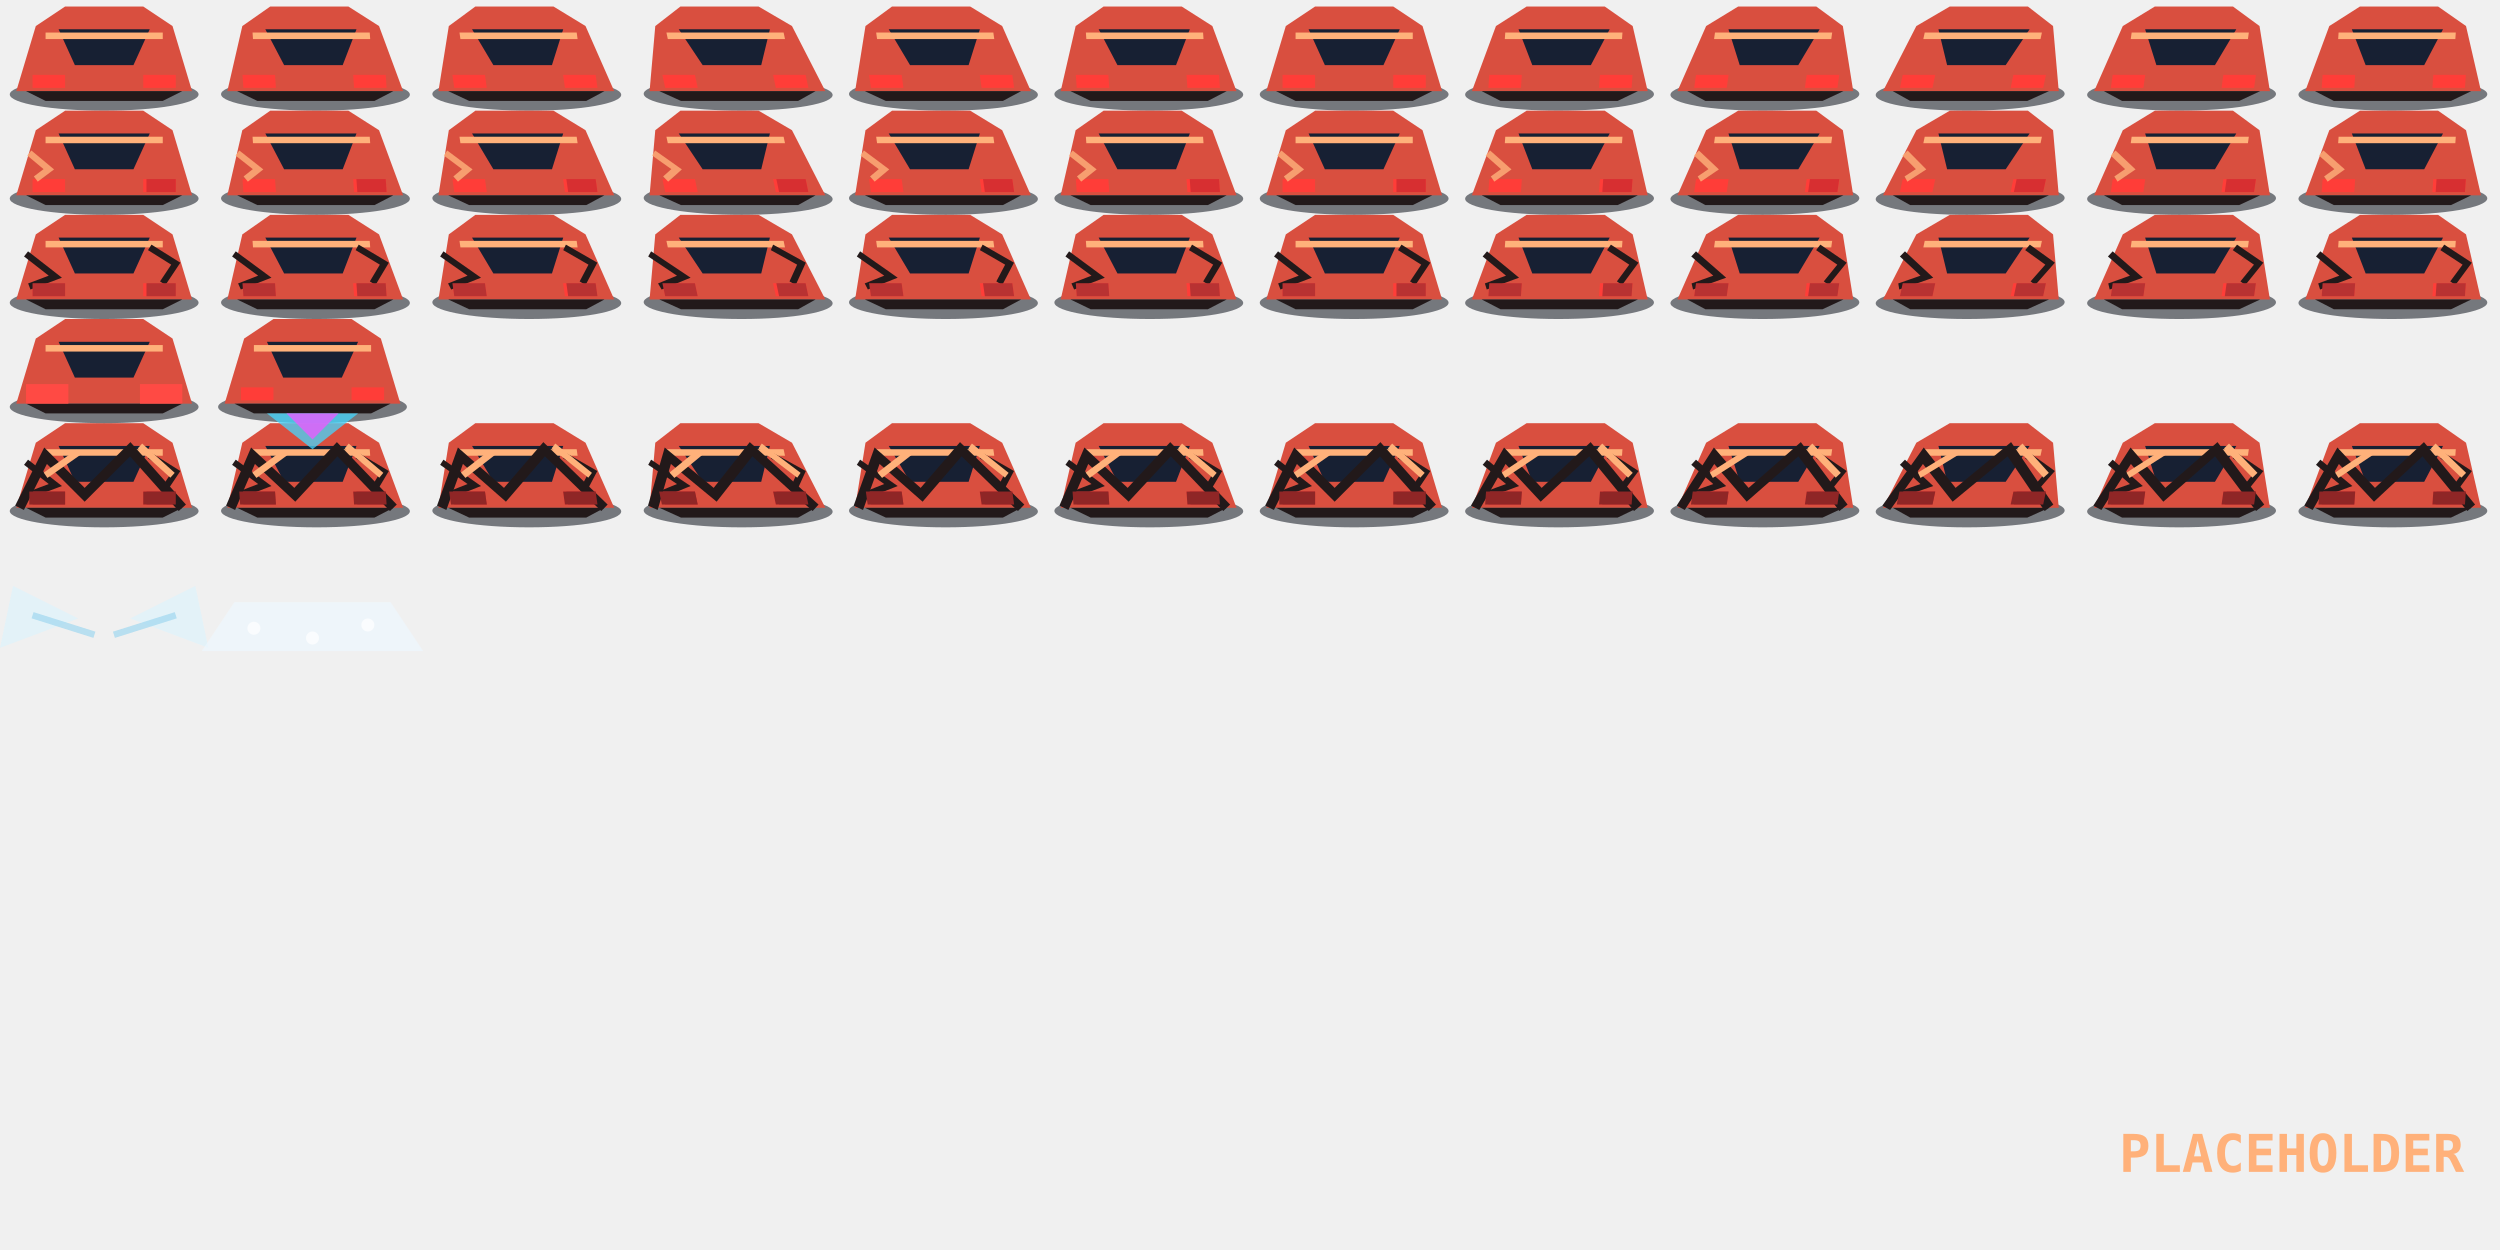
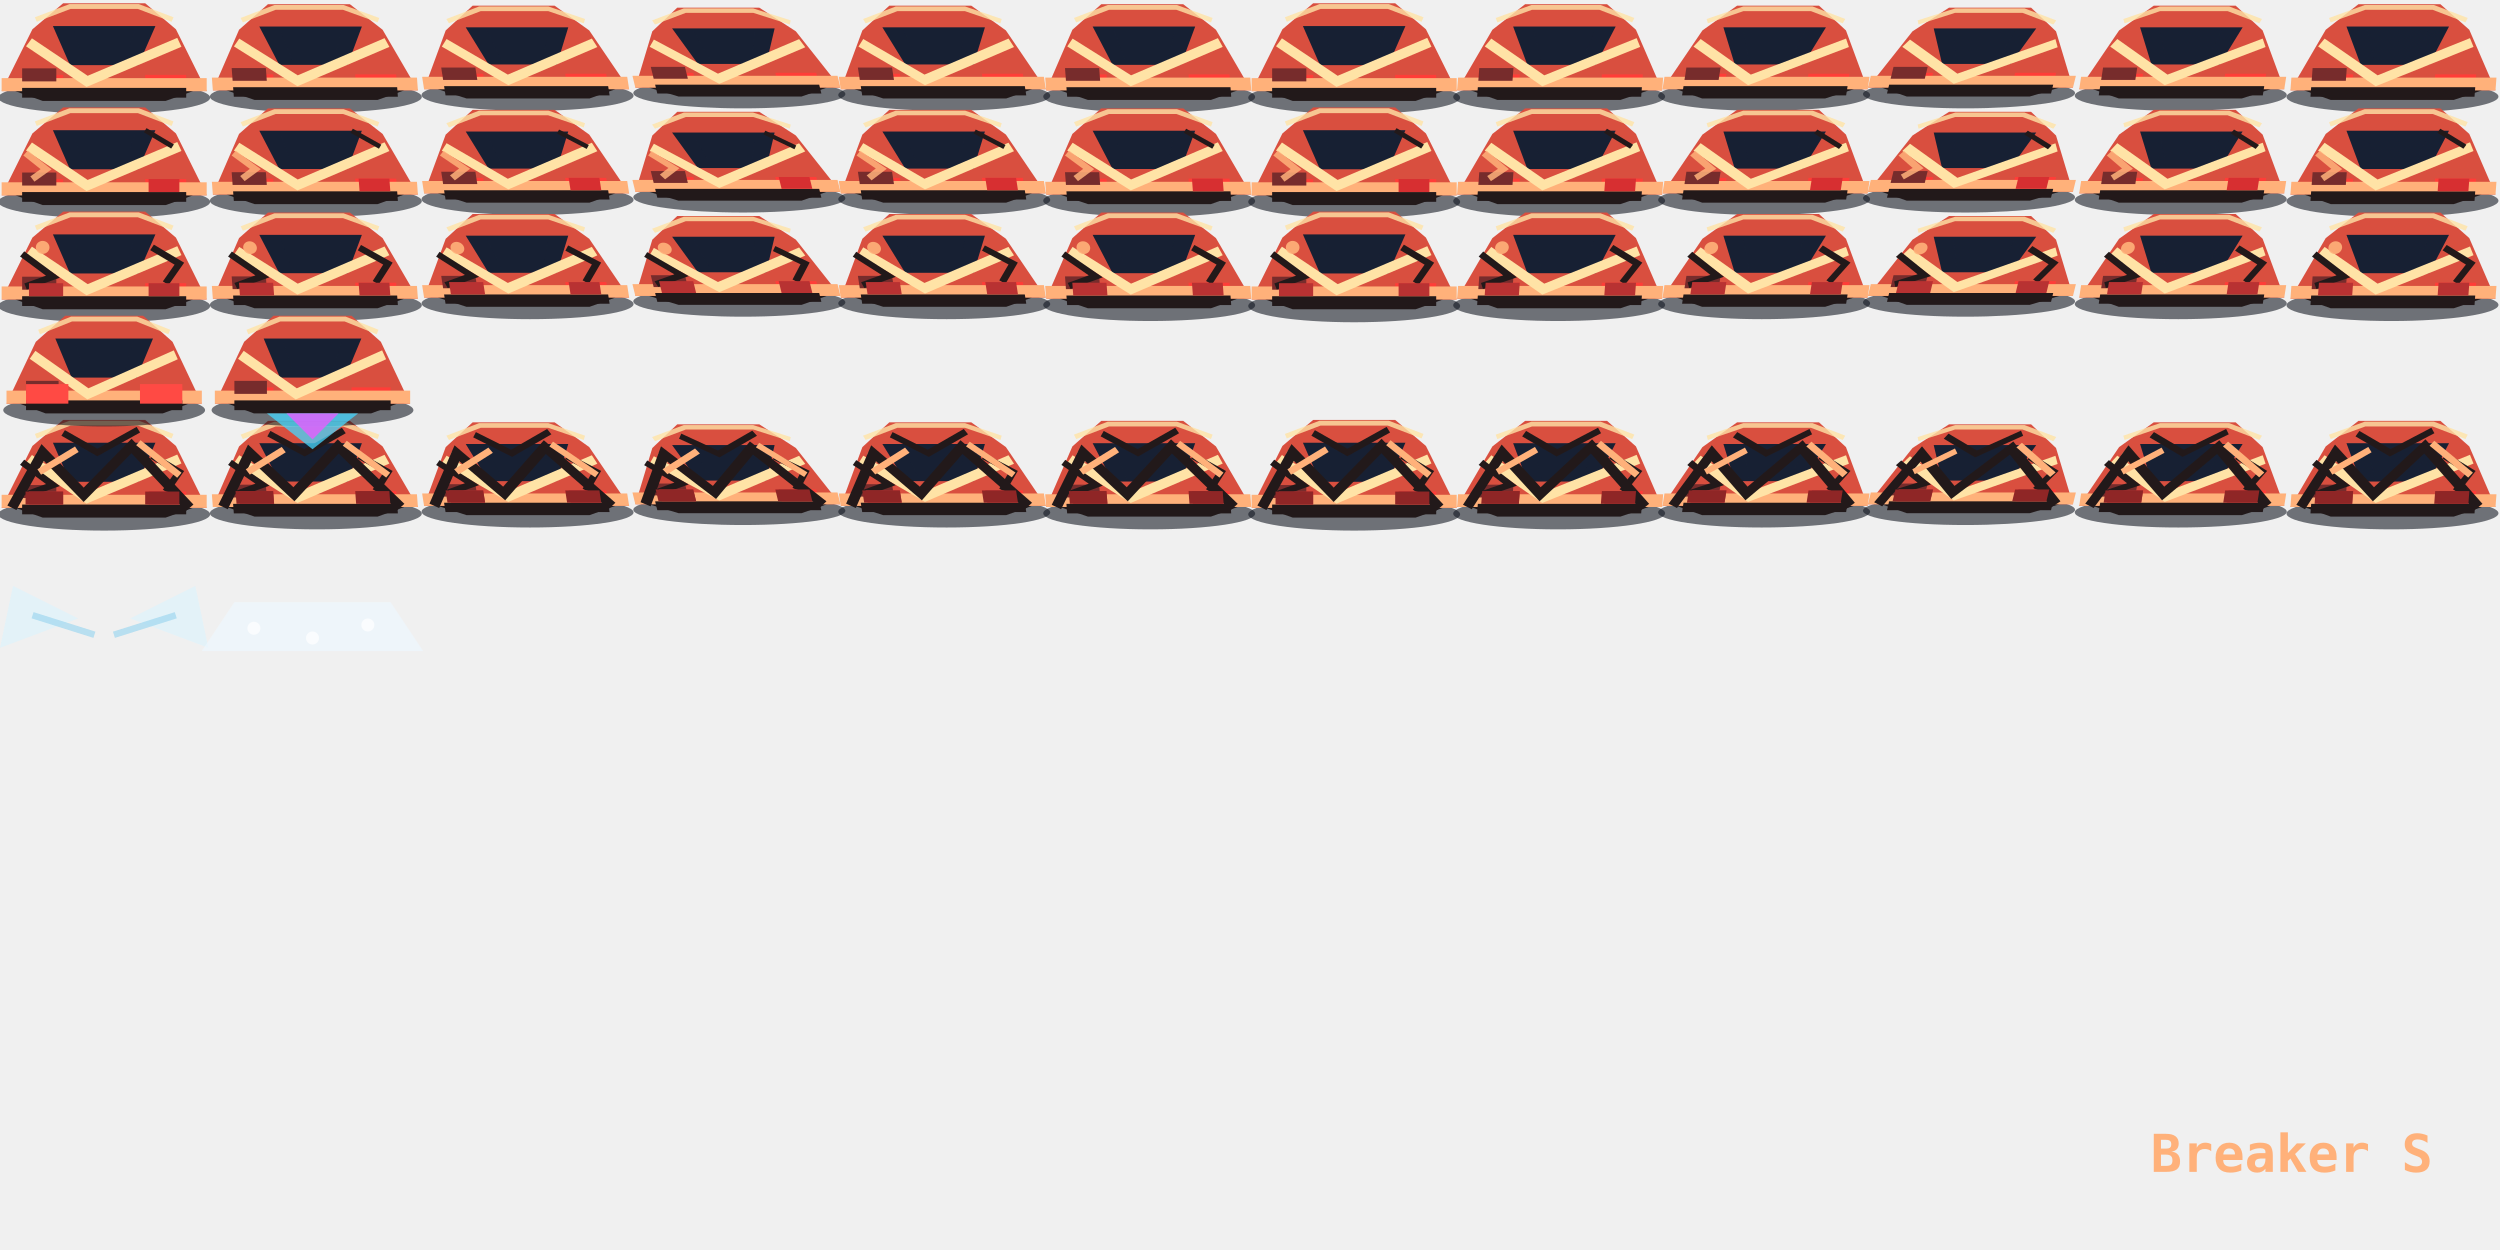
- <svg xmlns="http://www.w3.org/2000/svg" width="768" height="384" viewBox="0 0 768 384" role="img" aria-label="VibeGear2 placeholder art">
+ <svg xmlns="http://www.w3.org/2000/svg" width="768" height="384" viewBox="0 0 768 384" role="img" aria-label="Breaker S production car sprite sheet">
  <rect width="768" height="384" fill="none" />
  <defs>
    <g id="shadow">
-       <ellipse cx="0" cy="13" rx="29" ry="5" fill="#10151f" opacity="0.55" />
+       <ellipse cx="0" cy="14" rx="31" ry="5" fill="#10151f" opacity="0.58" />
    </g>
    <g id="clean">
-       <path d="M-27 12 L27 12 L21 -8 L12 -14 L-12 -14 L-21 -8 Z" fill="#d94f3f" />
-       <path d="M-14 -7 L14 -7 L9 4 L-9 4 Z" fill="#172033" />
-       <path d="M-22 7 L-12 7 L-12 11 L-22 11 Z" fill="#ff3d38" />
-       <path d="M12 7 L22 7 L22 11 L12 11 Z" fill="#ff3d38" />
-       <path d="M-24 12 L-18 15 L18 15 L24 12 Z" fill="#22191a" />
-       <path d="M-18 -5 L18 -5" stroke="#ffb17a" stroke-width="2" />
+       <path d="M-30 12 L30 12 L21 -7 L12 -15 L-12 -15 L-21 -7 Z" fill="#d94f3f" />
+       <path d="M-15 -8 L15 -8 L10 4 L-10 4 Z" fill="#172033" />
+       <path d="M-9 -7 L9 -7 L6 3 L-6 3 Z" fill="#172033" opacity="0.8" />
+       <path d="M-24 7 L-12 7 L-12 11 L-24 11 Z" fill="#ff3d38" />
+       <path d="M12 7 L24 7 L24 11 L12 11 Z" fill="#ff3d38" />
+       <path d="M-26 12 L-18 15 L18 15 L26 12 Z" fill="#22191a" />
+       <rect x="-30" y="8" width="60" height="4" fill="#ffb17a" />
+       <rect x="-24" y="11" width="48" height="3" fill="#22191a" />
+       <path d="M-22 -3 L-5 9 L22 -3" fill="none" stroke="#ffe3a6" stroke-width="3" />
+       <rect x="-24" y="5" width="10" height="4" fill="#772c2c" />
+       <path d="M-20 -10 L-10 -14 L10 -14 L20 -10" fill="none" stroke="#ffe3a6" stroke-width="1.5" opacity="0.8" />
    </g>
    <g id="dented">
      <use href="#clean" />
-       <path d="M-23 -1 L-17 4 L-21 7" fill="none" stroke="#ffb17a" stroke-width="2" opacity="0.8" />
+       <path d="M-23 -1 L-17 4 L-21 7" fill="none" stroke="#ffb17a" stroke-width="2" opacity="0.85" />
+       <path d="M12 -8 L20 -3" stroke="#22191a" stroke-width="1.5" />
      <rect x="13" y="7" width="9" height="4" fill="#d72f31" />
    </g>
    <g id="battered">
      <use href="#clean" />
      <path d="M-24 -2 L-15 5 L-23 8" fill="none" stroke="#22191a" stroke-width="2" />
      <path d="M14 -4 L22 1 L18 7" fill="none" stroke="#22191a" stroke-width="2" />
+       <circle cx="-18" cy="-4" r="2" fill="#ffb17a" opacity="0.9" />
      <rect x="-22" y="7" width="10" height="4" fill="#b83232" />
      <rect x="13" y="7" width="9" height="4" fill="#b83232" />
    </g>
    <g id="totaled">
      <use href="#battered" />
-       <path d="M-26 12 L-18 -4 L-6 8 L8 -6 L24 12" fill="none" stroke="#22191a" stroke-width="3" />
-       <path d="M-18 2 L-8 -5 M11 -7 L21 2" stroke="#ffb17a" stroke-width="2" />
+       <path d="M-27 12 L-18 -5 L-6 8 L8 -7 L25 12" fill="none" stroke="#22191a" stroke-width="3" />
+       <path d="M-19 1 L-8 -6 M10 -8 L22 2" stroke="#ffb17a" stroke-width="2" />
+       <path d="M-12 -11 L-2 -5 L10 -12" fill="none" stroke="#22191a" stroke-width="2" />
      <rect x="-23" y="7" width="11" height="4" fill="#8f2626" />
      <rect x="12" y="7" width="10" height="4" fill="#8f2626" />
    </g>
    <g id="brake">
      <use href="#clean" />
      <rect x="-24" y="6" width="13" height="6" fill="#ff4a44" />
      <rect x="11" y="6" width="13" height="6" fill="#ff4a44" />
    </g>
    <g id="nitro">
      <use href="#clean" />
      <path d="M-14 15 L0 26 L14 15 Z" fill="#44d7ff" opacity="0.75" />
      <path d="M-8 15 L0 23 L8 15 Z" fill="#e75cff" opacity="0.8" />
    </g>
    <g id="wet-trail">
      <path d="M-28 4 L-8 14 L-32 23 Z" fill="#d8f4ff" opacity="0.55" />
      <path d="M28 4 L8 14 L32 23 Z" fill="#d8f4ff" opacity="0.55" />
      <path d="M-22 13 L-3 19 M22 13 L3 19" stroke="#9fd7ef" stroke-width="2" opacity="0.7" />
    </g>
    <g id="snow-trail">
      <path d="M-24 9 L24 9 L34 24 L-34 24 Z" fill="#edf7ff" opacity="0.64" />
      <circle cx="-18" cy="17" r="2" fill="#ffffff" opacity="0.7" />
      <circle cx="0" cy="20" r="2" fill="#ffffff" opacity="0.7" />
      <circle cx="17" cy="16" r="2" fill="#ffffff" opacity="0.7" />
    </g>
  </defs>
-   <g transform="translate(32 16) skewX(0)">
-     <use href="#shadow" />
-     <use href="#clean" />
-   </g>
-   <g transform="translate(96 16) skewX(4)">
-     <use href="#shadow" />
-     <use href="#clean" />
-   </g>
-   <g transform="translate(160 16) skewX(8)">
-     <use href="#shadow" />
-     <use href="#clean" />
-   </g>
-   <g transform="translate(224 16) skewX(12)">
-     <use href="#shadow" />
-     <use href="#clean" />
-   </g>
-   <g transform="translate(288 16) skewX(8)">
-     <use href="#shadow" />
-     <use href="#clean" />
-   </g>
-   <g transform="translate(352 16) skewX(4)">
-     <use href="#shadow" />
-     <use href="#clean" />
-   </g>
-   <g transform="translate(416 16) skewX(0)">
-     <use href="#shadow" />
-     <use href="#clean" />
-   </g>
-   <g transform="translate(480 16) skewX(-4)">
-     <use href="#shadow" />
-     <use href="#clean" />
-   </g>
-   <g transform="translate(544 16) skewX(-8)">
-     <use href="#shadow" />
-     <use href="#clean" />
-   </g>
-   <g transform="translate(608 16) skewX(-12)">
-     <use href="#shadow" />
-     <use href="#clean" />
-   </g>
-   <g transform="translate(672 16) skewX(-8)">
-     <use href="#shadow" />
-     <use href="#clean" />
-   </g>
-   <g transform="translate(736 16) skewX(-4)">
-     <use href="#shadow" />
-     <use href="#clean" />
-   </g>
-   <g transform="translate(32 48) skewX(0)">
-     <use href="#shadow" />
-     <use href="#dented" />
-   </g>
-   <g transform="translate(96 48) skewX(4)">
-     <use href="#shadow" />
-     <use href="#dented" />
-   </g>
-   <g transform="translate(160 48) skewX(8)">
-     <use href="#shadow" />
-     <use href="#dented" />
-   </g>
-   <g transform="translate(224 48) skewX(12)">
-     <use href="#shadow" />
-     <use href="#dented" />
-   </g>
-   <g transform="translate(288 48) skewX(8)">
-     <use href="#shadow" />
-     <use href="#dented" />
-   </g>
-   <g transform="translate(352 48) skewX(4)">
-     <use href="#shadow" />
-     <use href="#dented" />
-   </g>
-   <g transform="translate(416 48) skewX(0)">
-     <use href="#shadow" />
-     <use href="#dented" />
-   </g>
-   <g transform="translate(480 48) skewX(-4)">
-     <use href="#shadow" />
-     <use href="#dented" />
-   </g>
-   <g transform="translate(544 48) skewX(-8)">
-     <use href="#shadow" />
-     <use href="#dented" />
-   </g>
-   <g transform="translate(608 48) skewX(-12)">
-     <use href="#shadow" />
-     <use href="#dented" />
-   </g>
-   <g transform="translate(672 48) skewX(-8)">
-     <use href="#shadow" />
-     <use href="#dented" />
-   </g>
-   <g transform="translate(736 48) skewX(-4)">
-     <use href="#shadow" />
-     <use href="#dented" />
-   </g>
-   <g transform="translate(32 80) skewX(0)">
-     <use href="#shadow" />
-     <use href="#battered" />
-   </g>
-   <g transform="translate(96 80) skewX(4)">
-     <use href="#shadow" />
-     <use href="#battered" />
-   </g>
-   <g transform="translate(160 80) skewX(8)">
-     <use href="#shadow" />
-     <use href="#battered" />
-   </g>
-   <g transform="translate(224 80) skewX(12)">
-     <use href="#shadow" />
-     <use href="#battered" />
-   </g>
-   <g transform="translate(288 80) skewX(8)">
-     <use href="#shadow" />
-     <use href="#battered" />
-   </g>
-   <g transform="translate(352 80) skewX(4)">
-     <use href="#shadow" />
-     <use href="#battered" />
-   </g>
-   <g transform="translate(416 80) skewX(0)">
-     <use href="#shadow" />
-     <use href="#battered" />
-   </g>
-   <g transform="translate(480 80) skewX(-4)">
-     <use href="#shadow" />
-     <use href="#battered" />
-   </g>
-   <g transform="translate(544 80) skewX(-8)">
-     <use href="#shadow" />
-     <use href="#battered" />
-   </g>
-   <g transform="translate(608 80) skewX(-12)">
-     <use href="#shadow" />
-     <use href="#battered" />
-   </g>
-   <g transform="translate(672 80) skewX(-8)">
-     <use href="#shadow" />
-     <use href="#battered" />
-   </g>
-   <g transform="translate(736 80) skewX(-4)">
-     <use href="#shadow" />
-     <use href="#battered" />
-   </g>
-   <g transform="translate(32 144) skewX(0)">
-     <use href="#shadow" />
-     <use href="#totaled" />
-   </g>
-   <g transform="translate(96 144) skewX(4)">
-     <use href="#shadow" />
-     <use href="#totaled" />
-   </g>
-   <g transform="translate(160 144) skewX(8)">
-     <use href="#shadow" />
-     <use href="#totaled" />
-   </g>
-   <g transform="translate(224 144) skewX(12)">
-     <use href="#shadow" />
-     <use href="#totaled" />
-   </g>
-   <g transform="translate(288 144) skewX(8)">
-     <use href="#shadow" />
-     <use href="#totaled" />
-   </g>
-   <g transform="translate(352 144) skewX(4)">
-     <use href="#shadow" />
-     <use href="#totaled" />
-   </g>
-   <g transform="translate(416 144) skewX(0)">
-     <use href="#shadow" />
-     <use href="#totaled" />
-   </g>
-   <g transform="translate(480 144) skewX(-4)">
-     <use href="#shadow" />
-     <use href="#totaled" />
-   </g>
-   <g transform="translate(544 144) skewX(-8)">
-     <use href="#shadow" />
-     <use href="#totaled" />
-   </g>
-   <g transform="translate(608 144) skewX(-12)">
-     <use href="#shadow" />
-     <use href="#totaled" />
-   </g>
-   <g transform="translate(672 144) skewX(-8)">
-     <use href="#shadow" />
-     <use href="#totaled" />
-   </g>
-   <g transform="translate(736 144) skewX(-4)">
+   <g transform="translate(32 16) scale(1.05 1) skewX(0)">
+     <use href="#shadow" />
+     <use href="#clean" />
+   </g>
+   <g transform="translate(96 16) scale(1.05 0.98) skewX(4)">
+     <use href="#shadow" />
+     <use href="#clean" />
+   </g>
+   <g transform="translate(160 16) scale(1.05 0.95) skewX(8)">
+     <use href="#shadow" />
+     <use href="#clean" />
+   </g>
+   <g transform="translate(224 16) scale(1.05 0.91) skewX(12)">
+     <use href="#shadow" />
+     <use href="#clean" />
+   </g>
+   <g transform="translate(288 16) scale(1.05 0.95) skewX(8)">
+     <use href="#shadow" />
+     <use href="#clean" />
+   </g>
+   <g transform="translate(352 16) scale(1.05 0.98) skewX(4)">
+     <use href="#shadow" />
+     <use href="#clean" />
+   </g>
+   <g transform="translate(416 16) scale(1.05 1) skewX(0)">
+     <use href="#shadow" />
+     <use href="#clean" />
+   </g>
+   <g transform="translate(480 16) scale(1.05 0.98) skewX(-4)">
+     <use href="#shadow" />
+     <use href="#clean" />
+   </g>
+   <g transform="translate(544 16) scale(1.05 0.95) skewX(-8)">
+     <use href="#shadow" />
+     <use href="#clean" />
+   </g>
+   <g transform="translate(608 16) scale(1.05 0.91) skewX(-12)">
+     <use href="#shadow" />
+     <use href="#clean" />
+   </g>
+   <g transform="translate(672 16) scale(1.05 0.95) skewX(-8)">
+     <use href="#shadow" />
+     <use href="#clean" />
+   </g>
+   <g transform="translate(736 16) scale(1.05 0.98) skewX(-4)">
+     <use href="#shadow" />
+     <use href="#clean" />
+   </g>
+   <g transform="translate(32 48) scale(1.05 1) skewX(0)">
+     <use href="#shadow" />
+     <use href="#dented" />
+   </g>
+   <g transform="translate(96 48) scale(1.05 0.98) skewX(4)">
+     <use href="#shadow" />
+     <use href="#dented" />
+   </g>
+   <g transform="translate(160 48) scale(1.05 0.95) skewX(8)">
+     <use href="#shadow" />
+     <use href="#dented" />
+   </g>
+   <g transform="translate(224 48) scale(1.05 0.91) skewX(12)">
+     <use href="#shadow" />
+     <use href="#dented" />
+   </g>
+   <g transform="translate(288 48) scale(1.05 0.95) skewX(8)">
+     <use href="#shadow" />
+     <use href="#dented" />
+   </g>
+   <g transform="translate(352 48) scale(1.05 0.98) skewX(4)">
+     <use href="#shadow" />
+     <use href="#dented" />
+   </g>
+   <g transform="translate(416 48) scale(1.05 1) skewX(0)">
+     <use href="#shadow" />
+     <use href="#dented" />
+   </g>
+   <g transform="translate(480 48) scale(1.05 0.98) skewX(-4)">
+     <use href="#shadow" />
+     <use href="#dented" />
+   </g>
+   <g transform="translate(544 48) scale(1.05 0.95) skewX(-8)">
+     <use href="#shadow" />
+     <use href="#dented" />
+   </g>
+   <g transform="translate(608 48) scale(1.05 0.91) skewX(-12)">
+     <use href="#shadow" />
+     <use href="#dented" />
+   </g>
+   <g transform="translate(672 48) scale(1.05 0.95) skewX(-8)">
+     <use href="#shadow" />
+     <use href="#dented" />
+   </g>
+   <g transform="translate(736 48) scale(1.05 0.98) skewX(-4)">
+     <use href="#shadow" />
+     <use href="#dented" />
+   </g>
+   <g transform="translate(32 80) scale(1.05 1) skewX(0)">
+     <use href="#shadow" />
+     <use href="#battered" />
+   </g>
+   <g transform="translate(96 80) scale(1.05 0.98) skewX(4)">
+     <use href="#shadow" />
+     <use href="#battered" />
+   </g>
+   <g transform="translate(160 80) scale(1.05 0.95) skewX(8)">
+     <use href="#shadow" />
+     <use href="#battered" />
+   </g>
+   <g transform="translate(224 80) scale(1.05 0.91) skewX(12)">
+     <use href="#shadow" />
+     <use href="#battered" />
+   </g>
+   <g transform="translate(288 80) scale(1.05 0.95) skewX(8)">
+     <use href="#shadow" />
+     <use href="#battered" />
+   </g>
+   <g transform="translate(352 80) scale(1.05 0.98) skewX(4)">
+     <use href="#shadow" />
+     <use href="#battered" />
+   </g>
+   <g transform="translate(416 80) scale(1.05 1) skewX(0)">
+     <use href="#shadow" />
+     <use href="#battered" />
+   </g>
+   <g transform="translate(480 80) scale(1.05 0.98) skewX(-4)">
+     <use href="#shadow" />
+     <use href="#battered" />
+   </g>
+   <g transform="translate(544 80) scale(1.05 0.95) skewX(-8)">
+     <use href="#shadow" />
+     <use href="#battered" />
+   </g>
+   <g transform="translate(608 80) scale(1.05 0.91) skewX(-12)">
+     <use href="#shadow" />
+     <use href="#battered" />
+   </g>
+   <g transform="translate(672 80) scale(1.05 0.95) skewX(-8)">
+     <use href="#shadow" />
+     <use href="#battered" />
+   </g>
+   <g transform="translate(736 80) scale(1.05 0.98) skewX(-4)">
+     <use href="#shadow" />
+     <use href="#battered" />
+   </g>
+   <g transform="translate(32 144) scale(1.05 1) skewX(0)">
+     <use href="#shadow" />
+     <use href="#totaled" />
+   </g>
+   <g transform="translate(96 144) scale(1.05 0.98) skewX(4)">
+     <use href="#shadow" />
+     <use href="#totaled" />
+   </g>
+   <g transform="translate(160 144) scale(1.05 0.95) skewX(8)">
+     <use href="#shadow" />
+     <use href="#totaled" />
+   </g>
+   <g transform="translate(224 144) scale(1.05 0.91) skewX(12)">
+     <use href="#shadow" />
+     <use href="#totaled" />
+   </g>
+   <g transform="translate(288 144) scale(1.05 0.95) skewX(8)">
+     <use href="#shadow" />
+     <use href="#totaled" />
+   </g>
+   <g transform="translate(352 144) scale(1.05 0.98) skewX(4)">
+     <use href="#shadow" />
+     <use href="#totaled" />
+   </g>
+   <g transform="translate(416 144) scale(1.05 1) skewX(0)">
+     <use href="#shadow" />
+     <use href="#totaled" />
+   </g>
+   <g transform="translate(480 144) scale(1.05 0.98) skewX(-4)">
+     <use href="#shadow" />
+     <use href="#totaled" />
+   </g>
+   <g transform="translate(544 144) scale(1.05 0.95) skewX(-8)">
+     <use href="#shadow" />
+     <use href="#totaled" />
+   </g>
+   <g transform="translate(608 144) scale(1.05 0.91) skewX(-12)">
+     <use href="#shadow" />
+     <use href="#totaled" />
+   </g>
+   <g transform="translate(672 144) scale(1.05 0.95) skewX(-8)">
+     <use href="#shadow" />
+     <use href="#totaled" />
+   </g>
+   <g transform="translate(736 144) scale(1.05 0.98) skewX(-4)">
    <use href="#shadow" />
    <use href="#totaled" />
  </g>
  <g transform="translate(32 112)">
    <use href="#shadow" />
    <use href="#brake" />
  </g>
  <g transform="translate(96 112)">
    <use href="#shadow" />
    <use href="#nitro" />
  </g>
  <g transform="translate(32 176)">
    <use href="#wet-trail" />
  </g>
  <g transform="translate(96 176)">
    <use href="#snow-trail" />
  </g>
-   <text x="704" y="360" text-anchor="middle" font-family="monospace" font-size="16" font-weight="700" fill="#ffb17a">PLACEHOLDER</text>
+   <text x="704" y="360" text-anchor="middle" font-family="monospace" font-size="16" font-weight="700" fill="#ffb17a">Breaker S</text>
</svg>
